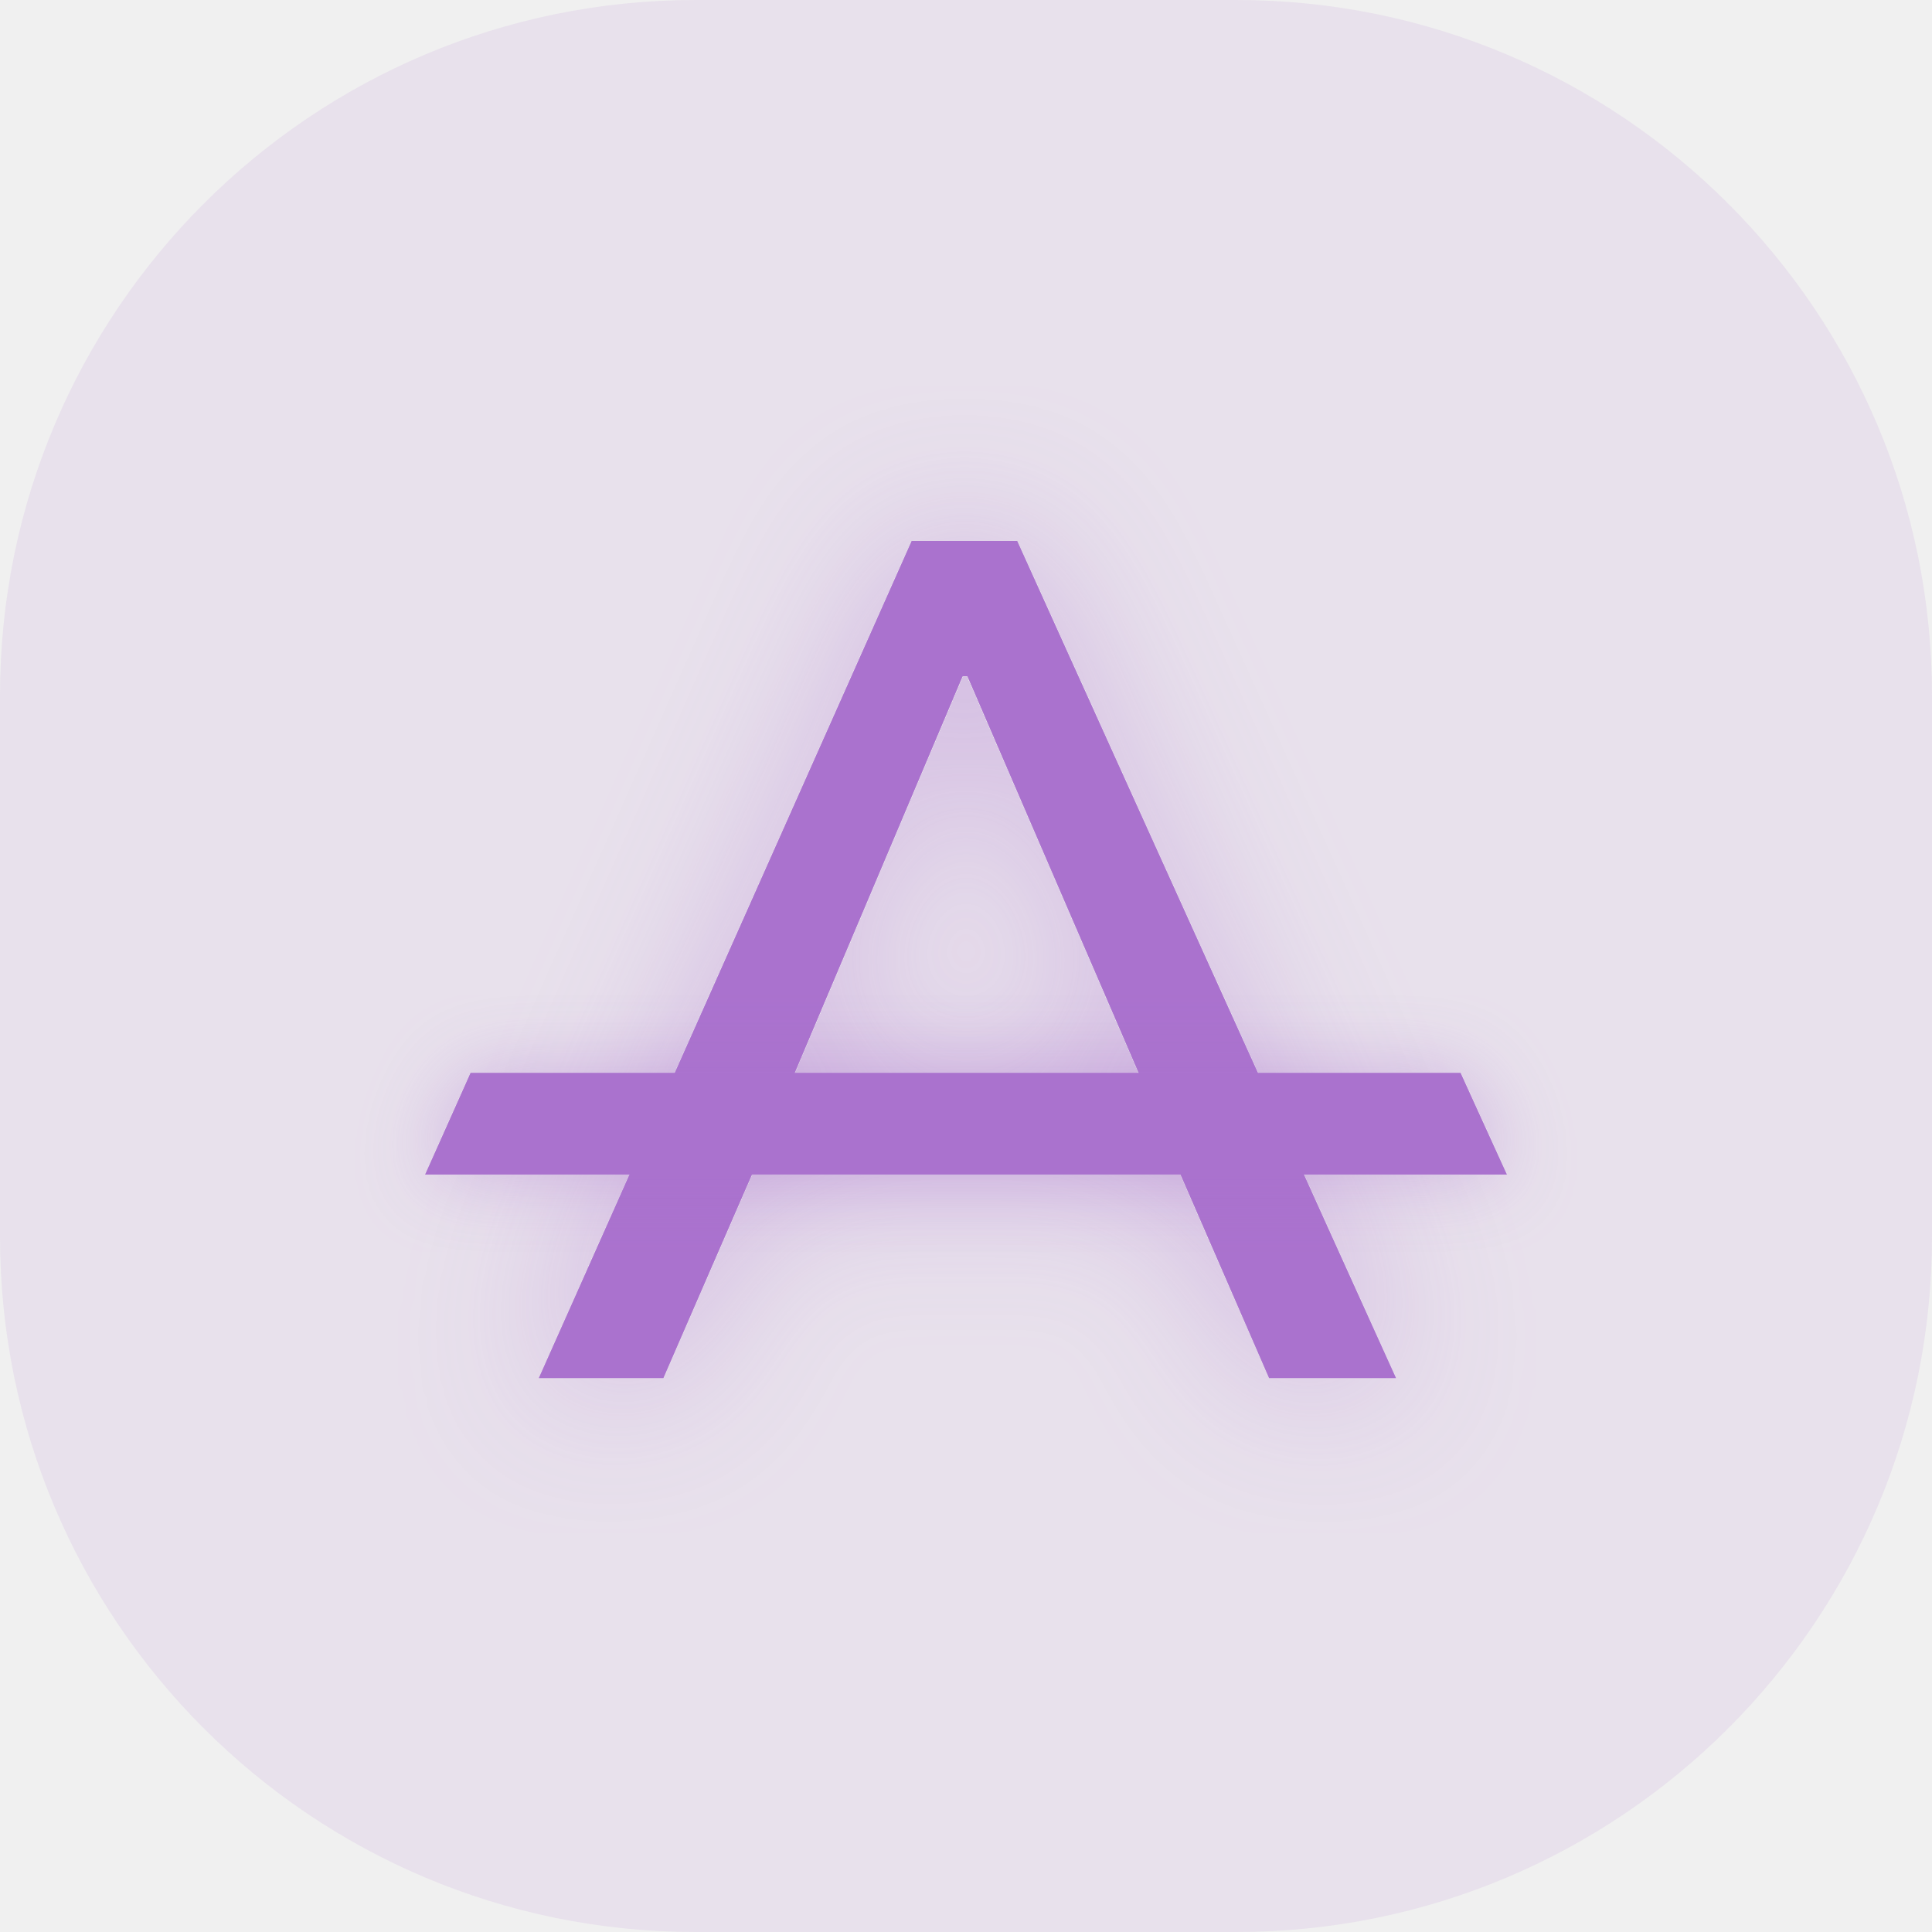
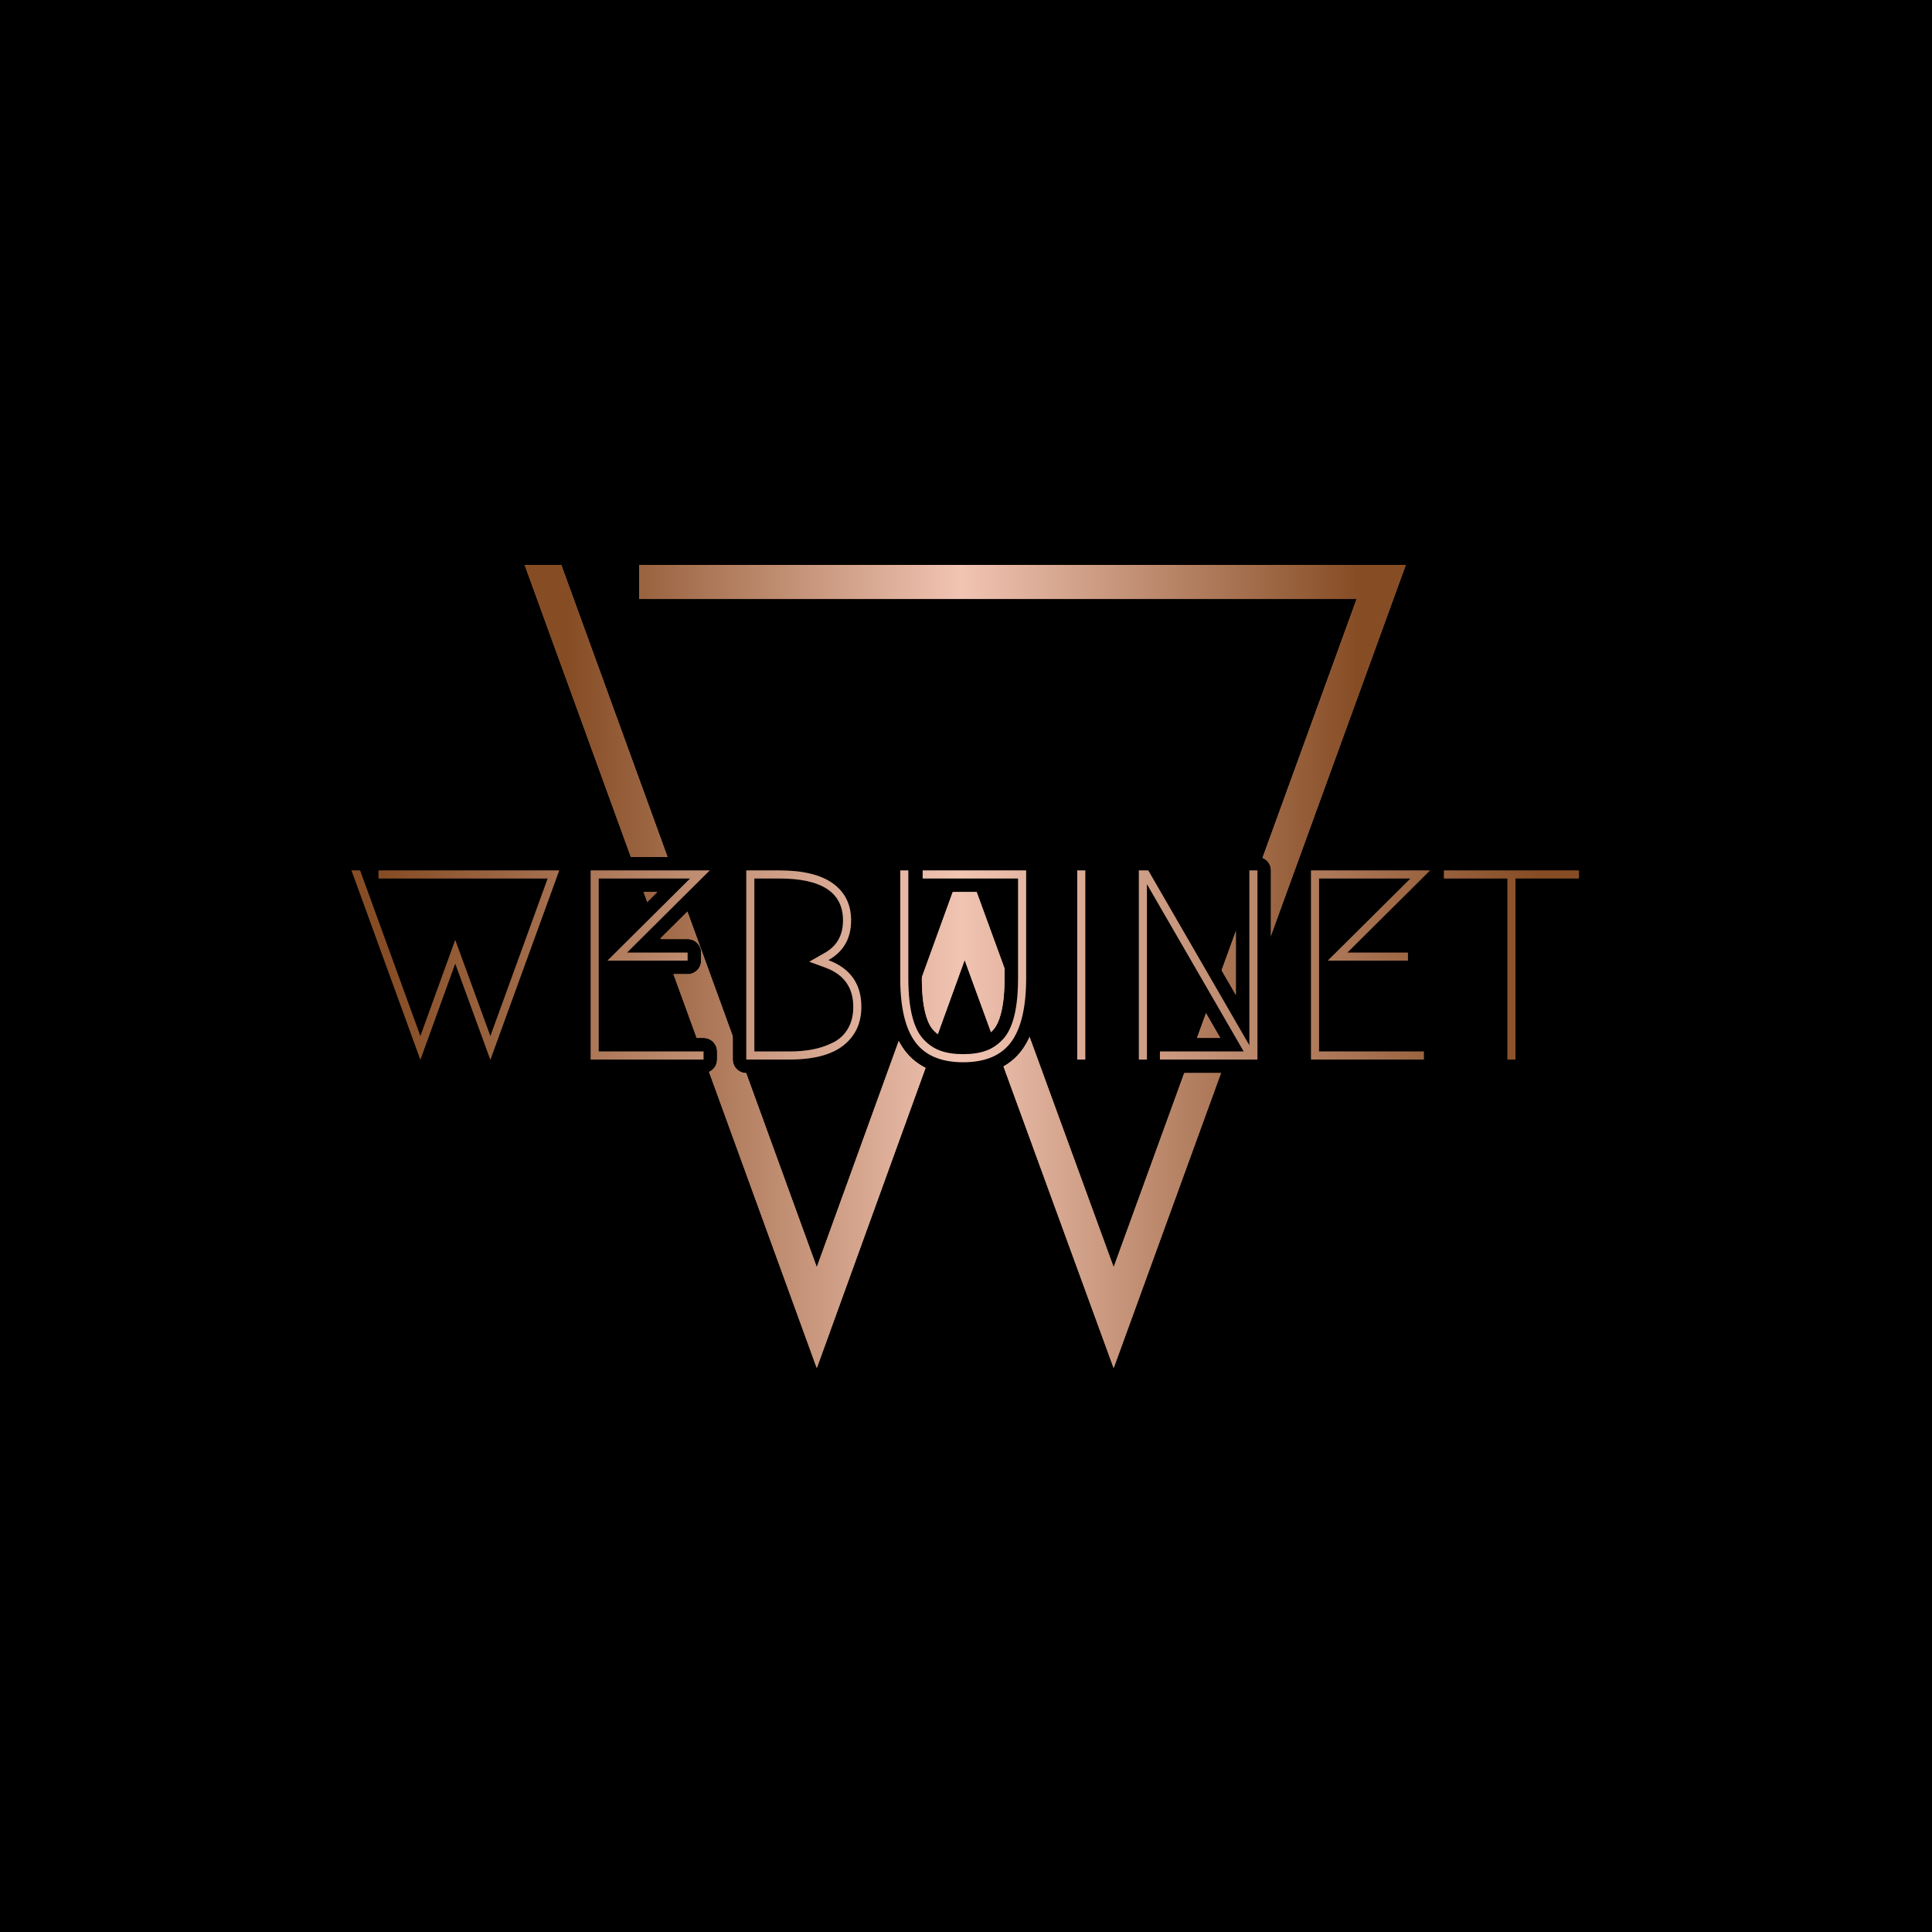
- <svg xmlns="http://www.w3.org/2000/svg" width="50" height="50" viewBox="0 0 50 50" fill="none">
-   <rect width="50" height="50" rx="18" fill="#AA72CE" fill-opacity="0.12" />
-   <g filter="url(#filter0_d_76_4)">
-     <path d="M13.942 35.667L23.592 14H26.327L36.131 35.667H32.843L30.169 29.52L31.521 30.381H18.398L19.843 29.52L17.169 35.667H13.942ZM24.913 17.504L20.242 28.537L19.504 27.83H30.415L29.8 28.537L25.036 17.504H24.913Z" fill="#AA72CE" />
+ <svg xmlns="http://www.w3.org/2000/svg" version="1.1" width="55" height="55" viewBox="0 0 1500 1500">
+   <rect width="1500" height="1500" fill="#000000" />
+   <g transform="matrix(0.6666667,0,0,0.6666667,249.3939,438.5857)">
+     <svg viewBox="0 0 396 247" data-background-color="#000000" preserveAspectRatio="xMidYMid meet" height="935" width="1500">
+       <g id="tight-bounds" transform="matrix(1,0,0,1,0.24,-0.1)">
+         <svg viewBox="0 0 395.52 247.2" height="247.2" width="395.52">
+           <rect width="395.52" height="247.2" fill="url(#90ff3bf0-ffd8-47e9-9131-8ec53239fb3c)" mask="url(#beb316f0-9929-46ce-a602-d53eba9a2ca1)" data-fill-palette-color="tertiary" />
+           <g>
+             <svg />
+           </g>
+           <g>
+             <svg viewBox="0 0 395.52 247.2" height="247.2" width="395.52">
+               <mask id="684aeb9f-56dd-430a-978a-41b3403ece50">
+                 <rect width="395.52" height="247.2" fill="white" />
+                 <g transform="matrix(1,0,0,1,0,89.09955)" id="clone">
+                   <svg viewBox="0 0 395.52 69.001" height="69.001" width="395.52">
+                     <g>
+                       <svg viewBox="0 0 395.52 69.001" height="69.001" width="395.52">
+                         <g>
+                           <svg viewBox="0 0 395.52 69.001" height="69.001" width="395.52">
+                             <g>
+                               <svg viewBox="0 0 395.52 69.001" height="69.001" width="395.52">
+                                 <g id="SvgjsG1272">
+                                   <svg viewBox="0 0 395.52 69.001" height="69.001" width="395.52" id="SvgjsSvg1271">
+                                     <g>
+                                       <svg viewBox="0 0 395.52 69.001" height="69.001" width="395.52">
+                                         <g transform="matrix(1,0,0,1,0,0)">
+                                           <svg width="395.52" viewBox="-2.15 -38 233.13 41.5" height="69.001" data-palette-color="url(#6f9de062-2887-414b-be43-2e83111382c1)">
+                                             <path d="M37.15-33.5L5.85-33.5 5.85-35 39.3-35 26.55 0.05 20.05-17.75 13.6 0.05 0.85-35 2.45-35 13.6-4.35 20.05-22.15 26.55-4.35 37.15-33.5ZM63.05-19.8L63.05-18.3 48.2-18.3 63.5-33.5 46.6-33.5 46.6-1.5 66-1.5 66 0 45.1 0 45.1-35 67.15-35 51.85-19.8 63.05-19.8ZM81.9 0L81.9 0 73.9 0 73.9-35 80-35Q86.6-35 89.95-32.58 93.3-30.15 93.3-25.75L93.3-25.75Q93.3-20.75 89.1-18.4L89.1-18.4Q95.2-16.1 95.2-9.75L95.2-9.75Q95.2-5.25 91.9-2.63 88.6 0 81.9 0ZM75.4-1.5L81.9-1.5Q84.25-1.5 86.2-1.88 88.15-2.25 89.92-3.13 91.7-4 92.7-5.7 93.7-7.4 93.7-9.75L93.7-9.75Q93.7-15.1 88.55-17L88.55-17 85.55-18.1 88.35-19.7Q91.8-21.6 91.8-25.75L91.8-25.75Q91.8-33.5 80-33.5L80-33.5 75.4-33.5 75.4-1.5ZM106.54-33.5L106.54-35 125.69-35 125.69-15.05Q125.69-7.05 122.94-3.28 120.19 0.5 114.04 0.5 107.89 0.5 105.14-3.28 102.39-7.05 102.39-15.05L102.39-15.05 102.39-35 103.89-35 103.89-15.05Q103.89-10.9 104.59-8.08 105.29-5.25 106.69-3.75 108.09-2.25 109.84-1.63 111.59-1 114.04-1 116.49-1 118.24-1.63 119.99-2.25 121.39-3.75 122.79-5.25 123.49-8.08 124.19-10.9 124.19-15.05L124.19-15.05 124.19-33.5 106.54-33.5ZM136.64-35L136.64 0 135.14 0 135.14-35 136.64-35ZM150.44 0L150.44-1.5 165.94-1.5 148.04-32.45 148.04 0 146.54 0 146.54-35 148.29-35 166.99-2.65 166.99-35 168.49-35 168.49 0 150.44 0ZM196.34-19.8L196.34-18.3 181.49-18.3 196.79-33.5 179.89-33.5 179.89-1.5 199.29-1.5 199.29 0 178.39 0 178.39-35 200.44-35 185.14-19.8 196.34-19.8ZM202.98-35L227.98-35 227.98-33.5 216.23-33.5 216.23 0 214.73 0 214.73-33.5 202.98-33.5 202.98-35Z" opacity="1" transform="matrix(1,0,0,1,0,0)" fill="black" class="wordmark-text-0" id="SvgjsPath1270" stroke-width="5" stroke="black" stroke-linejoin="round" />
+                                           </svg>
+                                         </g>
+                                       </svg>
+                                     </g>
+                                   </svg>
+                                 </g>
+                               </svg>
+                             </g>
+                           </svg>
+                         </g>
+                       </svg>
+                     </g>
+                   </svg>
+                 </g>
+               </mask>
+               <g mask="url(#684aeb9f-56dd-430a-978a-41b3403ece50)">
+                 <g>
+                   <path d="M318.186 10.579h-220.752v-10.579h235.916l-89.923 247.2-45.843-125.54-45.491 125.54-89.923-247.2h11.285l78.638 216.168 45.491-125.54 45.843 125.54z" fill="url(#90ff3bf0-ffd8-47e9-9131-8ec53239fb3c)" fill-rule="nonzero" stroke="none" stroke-width="1" stroke-linecap="butt" stroke-linejoin="miter" stroke-miterlimit="10" stroke-dasharray="" stroke-dashoffset="0" font-family="none" font-weight="none" font-size="none" text-anchor="none" style="mix-blend-mode: normal" data-fill-palette-color="tertiary" />
+                 </g>
+               </g>
+               <g transform="matrix(1,0,0,1,0,89.09955)">
+                 <svg viewBox="0 0 395.52 69.001" height="69.001" width="395.52">
+                   <g>
+                     <svg viewBox="0 0 395.52 69.001" height="69.001" width="395.52">
+                       <g>
+                         <svg viewBox="0 0 395.52 69.001" height="69.001" width="395.52">
+                           <g>
+                             <svg viewBox="0 0 395.52 69.001" height="69.001" width="395.52">
+                               <g id="textblocktransform">
+                                 <svg viewBox="0 0 395.52 69.001" height="69.001" width="395.52" id="textblock">
+                                   <g>
+                                     <svg viewBox="0 0 395.52 69.001" height="69.001" width="395.52">
+                                       <g transform="matrix(1,0,0,1,0,0)">
+                                         <svg width="395.52" viewBox="-2.15 -38 233.13 41.5" height="69.001" data-palette-color="url(#6f9de062-2887-414b-be43-2e83111382c1)" />
+                                       </g>
+                                     </svg>
+                                   </g>
+                                 </svg>
+                               </g>
+                             </svg>
+                           </g>
+                         </svg>
+                       </g>
+                     </svg>
+                   </g>
+                 </svg>
+               </g>
+             </svg>
+           </g>
+           <defs />
+           <mask id="c609411e-7183-4421-a21a-a2222ef2dce5">
+             <g id="SvgjsG1282">
+               <svg viewBox="0 0 395.52 247.2" height="247.2" width="395.52">
+                 <g>
+                   <svg />
+                 </g>
+                 <g>
+                   <svg viewBox="0 0 395.52 247.2" height="247.2" width="395.52">
+                     <mask id="SvgjsMask1281">
+                       <rect width="395.52" height="247.2" fill="black" />
+                       <g transform="matrix(1,0,0,1,0,89.09955)" id="SvgjsG1280">
+                         <svg viewBox="0 0 395.52 69.001" height="69.001" width="395.52">
+                           <g>
+                             <svg viewBox="0 0 395.52 69.001" height="69.001" width="395.52">
+                               <g>
+                                 <svg viewBox="0 0 395.52 69.001" height="69.001" width="395.52">
+                                   <g>
+                                     <svg viewBox="0 0 395.52 69.001" height="69.001" width="395.52">
+                                       <g id="SvgjsG1279">
+                                         <svg viewBox="0 0 395.52 69.001" height="69.001" width="395.52" id="SvgjsSvg1278">
+                                           <g>
+                                             <svg viewBox="0 0 395.52 69.001" height="69.001" width="395.52">
+                                               <g transform="matrix(1,0,0,1,0,0)">
+                                                 <svg width="395.52" viewBox="-2.15 -38 233.13 41.5" height="69.001" data-palette-color="url(#6f9de062-2887-414b-be43-2e83111382c1)">
+                                                   <path d="M37.15-33.5L5.85-33.5 5.85-35 39.3-35 26.55 0.05 20.05-17.75 13.6 0.05 0.85-35 2.45-35 13.6-4.35 20.05-22.15 26.55-4.35 37.15-33.5ZM63.05-19.8L63.05-18.3 48.2-18.3 63.5-33.5 46.6-33.5 46.6-1.5 66-1.5 66 0 45.1 0 45.1-35 67.15-35 51.85-19.8 63.05-19.8ZM81.9 0L81.9 0 73.9 0 73.9-35 80-35Q86.6-35 89.95-32.58 93.3-30.15 93.3-25.75L93.3-25.75Q93.3-20.75 89.1-18.4L89.1-18.4Q95.2-16.1 95.2-9.75L95.2-9.75Q95.2-5.25 91.9-2.63 88.6 0 81.9 0ZM75.4-1.5L81.9-1.5Q84.25-1.5 86.2-1.88 88.15-2.25 89.92-3.13 91.7-4 92.7-5.7 93.7-7.4 93.7-9.75L93.7-9.75Q93.7-15.1 88.55-17L88.55-17 85.55-18.1 88.35-19.7Q91.8-21.6 91.8-25.75L91.8-25.75Q91.8-33.5 80-33.5L80-33.5 75.4-33.5 75.4-1.5ZM106.54-33.5L106.54-35 125.69-35 125.69-15.05Q125.69-7.05 122.94-3.28 120.19 0.5 114.04 0.5 107.89 0.5 105.14-3.28 102.39-7.05 102.39-15.05L102.39-15.05 102.39-35 103.89-35 103.89-15.05Q103.89-10.9 104.59-8.08 105.29-5.25 106.69-3.75 108.09-2.25 109.84-1.63 111.59-1 114.04-1 116.49-1 118.24-1.63 119.99-2.25 121.39-3.75 122.79-5.25 123.49-8.08 124.19-10.9 124.19-15.05L124.19-15.05 124.19-33.5 106.54-33.5ZM136.64-35L136.64 0 135.14 0 135.14-35 136.64-35ZM150.44 0L150.44-1.5 165.94-1.5 148.04-32.45 148.04 0 146.54 0 146.54-35 148.29-35 166.99-2.65 166.99-35 168.49-35 168.49 0 150.44 0ZM196.34-19.8L196.34-18.3 181.49-18.3 196.79-33.5 179.89-33.5 179.89-1.5 199.29-1.5 199.29 0 178.39 0 178.39-35 200.44-35 185.14-19.8 196.34-19.8ZM202.98-35L227.98-35 227.98-33.5 216.23-33.5 216.23 0 214.73 0 214.73-33.5 202.98-33.5 202.98-35Z" opacity="1" transform="matrix(1,0,0,1,0,0)" fill="black" class="wordmark-text-0" id="SvgjsPath1277" stroke-width="5" stroke="black" stroke-linejoin="round" />
+                                                 </svg>
+                                               </g>
+                                             </svg>
+                                           </g>
+                                         </svg>
+                                       </g>
+                                     </svg>
+                                   </g>
+                                 </svg>
+                               </g>
+                             </svg>
+                           </g>
+                         </svg>
+                       </g>
+                     </mask>
+                     <g mask="url(#684aeb9f-56dd-430a-978a-41b3403ece50)">
+                       <g>
+                         <path d="M318.186 10.579h-220.752v-10.579h235.916l-89.923 247.2-45.843-125.54-45.491 125.54-89.923-247.2h11.285l78.638 216.168 45.491-125.54 45.843 125.54z" fill="black" fill-rule="nonzero" stroke="none" stroke-width="1" stroke-linecap="butt" stroke-linejoin="miter" stroke-miterlimit="10" stroke-dasharray="" stroke-dashoffset="0" font-family="none" font-weight="none" font-size="none" text-anchor="none" style="mix-blend-mode: normal" />
+                       </g>
+                     </g>
+                     <g transform="matrix(1,0,0,1,0,89.09955)">
+                       <svg viewBox="0 0 395.52 69.001" height="69.001" width="395.52">
+                         <g>
+                           <svg viewBox="0 0 395.52 69.001" height="69.001" width="395.52">
+                             <g>
+                               <svg viewBox="0 0 395.52 69.001" height="69.001" width="395.52">
+                                 <g>
+                                   <svg viewBox="0 0 395.52 69.001" height="69.001" width="395.52">
+                                     <g id="SvgjsG1276">
+                                       <svg viewBox="0 0 395.52 69.001" height="69.001" width="395.52" id="SvgjsSvg1275">
+                                         <g>
+                                           <svg viewBox="0 0 395.52 69.001" height="69.001" width="395.52">
+                                             <g transform="matrix(1,0,0,1,0,0)">
+                                               <svg width="395.52" viewBox="-2.15 -38 233.13 41.5" height="69.001" data-palette-color="url(#6f9de062-2887-414b-be43-2e83111382c1)">
+                                                 <path d="M37.15-33.5L5.85-33.5 5.85-35 39.3-35 26.55 0.05 20.05-17.75 13.6 0.05 0.85-35 2.45-35 13.6-4.35 20.05-22.15 26.55-4.35 37.15-33.5ZM63.05-19.8L63.05-18.3 48.2-18.3 63.5-33.5 46.6-33.5 46.6-1.5 66-1.5 66 0 45.1 0 45.1-35 67.15-35 51.85-19.8 63.05-19.8ZM81.9 0L81.9 0 73.9 0 73.9-35 80-35Q86.6-35 89.95-32.58 93.3-30.15 93.3-25.75L93.3-25.75Q93.3-20.75 89.1-18.4L89.1-18.4Q95.2-16.1 95.2-9.75L95.2-9.75Q95.2-5.25 91.9-2.63 88.6 0 81.9 0ZM75.4-1.5L81.9-1.5Q84.25-1.5 86.2-1.88 88.15-2.25 89.92-3.13 91.7-4 92.7-5.7 93.7-7.4 93.7-9.75L93.7-9.75Q93.7-15.1 88.55-17L88.55-17 85.55-18.1 88.35-19.7Q91.8-21.6 91.8-25.75L91.8-25.75Q91.8-33.5 80-33.5L80-33.5 75.4-33.5 75.4-1.5ZM106.54-33.5L106.54-35 125.69-35 125.69-15.05Q125.69-7.05 122.94-3.28 120.19 0.5 114.04 0.5 107.89 0.5 105.14-3.28 102.39-7.05 102.39-15.05L102.39-15.05 102.39-35 103.89-35 103.89-15.05Q103.89-10.9 104.59-8.08 105.29-5.25 106.69-3.75 108.09-2.25 109.84-1.63 111.59-1 114.04-1 116.49-1 118.24-1.63 119.99-2.25 121.39-3.75 122.79-5.25 123.49-8.08 124.19-10.9 124.19-15.05L124.19-15.05 124.19-33.5 106.54-33.5ZM136.64-35L136.64 0 135.14 0 135.14-35 136.64-35ZM150.44 0L150.44-1.5 165.94-1.5 148.04-32.45 148.04 0 146.54 0 146.54-35 148.29-35 166.99-2.65 166.99-35 168.49-35 168.49 0 150.44 0ZM196.34-19.8L196.34-18.3 181.49-18.3 196.79-33.5 179.89-33.5 179.89-1.5 199.29-1.5 199.29 0 178.39 0 178.39-35 200.44-35 185.14-19.8 196.34-19.8ZM202.98-35L227.98-35 227.98-33.5 216.23-33.5 216.23 0 214.73 0 214.73-33.5 202.98-33.5 202.98-35Z" opacity="1" transform="matrix(1,0,0,1,0,0)" fill="white" class="wordmark-text-0" id="SvgjsPath1274" />
+                                               </svg>
+                                             </g>
+                                           </svg>
+                                         </g>
+                                       </svg>
+                                     </g>
+                                   </svg>
+                                 </g>
+                               </svg>
+                             </g>
+                           </svg>
+                         </g>
+                       </svg>
+                     </g>
+                   </svg>
+                 </g>
+                 <defs>
+                   <mask />
+                 </defs>
+               </svg>
+               <rect width="395.52" height="247.2" fill="black" stroke="none" visibility="hidden" />
+             </g>
+           </mask>
+           <linearGradient x1="0.054" x2="0.941" y1="0.5" y2="0.5" id="6f9de062-2887-414b-be43-2e83111382c1">
+             <stop stop-color="#864d25" offset="0" />
+             <stop stop-color="#f1c4b3" offset="0.498" />
+             <stop stop-color="#864d25" offset="1" />
+           </linearGradient>
+           <rect width="395.52" height="247.2" fill="url(#6f9de062-2887-414b-be43-2e83111382c1)" mask="url(#c609411e-7183-4421-a21a-a2222ef2dce5)" data-fill-palette-color="primary" />
+           <mask id="beb316f0-9929-46ce-a602-d53eba9a2ca1">
+             <g id="SvgjsG1335">
+               <svg viewBox="0 0 395.52 247.2" height="247.2" width="395.52">
+                 <g>
+                   <svg />
+                 </g>
+                 <g>
+                   <svg viewBox="0 0 395.52 247.2" height="247.2" width="395.52">
+                     <mask id="SvgjsMask1334">
+                       <rect width="395.52" height="247.2" fill="black" />
+                       <g transform="matrix(1,0,0,1,0,89.09955)" id="SvgjsG1333">
+                         <svg viewBox="0 0 395.52 69.001" height="69.001" width="395.52">
+                           <g>
+                             <svg viewBox="0 0 395.52 69.001" height="69.001" width="395.52">
+                               <g>
+                                 <svg viewBox="0 0 395.52 69.001" height="69.001" width="395.52">
+                                   <g>
+                                     <svg viewBox="0 0 395.52 69.001" height="69.001" width="395.52">
+                                       <g id="SvgjsG1332">
+                                         <svg viewBox="0 0 395.52 69.001" height="69.001" width="395.52" id="SvgjsSvg1331">
+                                           <g>
+                                             <svg viewBox="0 0 395.52 69.001" height="69.001" width="395.52">
+                                               <g transform="matrix(1,0,0,1,0,0)">
+                                                 <svg width="395.52" viewBox="-2.15 -38 233.13 41.5" height="69.001" data-palette-color="url(#6f9de062-2887-414b-be43-2e83111382c1)">
+                                                   <path d="M37.15-33.5L5.85-33.5 5.85-35 39.3-35 26.55 0.05 20.05-17.75 13.6 0.05 0.85-35 2.45-35 13.6-4.35 20.05-22.15 26.55-4.35 37.15-33.5ZM63.05-19.8L63.05-18.3 48.2-18.3 63.5-33.5 46.6-33.5 46.6-1.5 66-1.5 66 0 45.1 0 45.1-35 67.15-35 51.85-19.8 63.05-19.8ZM81.9 0L81.9 0 73.9 0 73.9-35 80-35Q86.6-35 89.95-32.58 93.3-30.15 93.3-25.75L93.3-25.75Q93.3-20.75 89.1-18.4L89.1-18.4Q95.2-16.1 95.2-9.75L95.2-9.75Q95.2-5.25 91.9-2.63 88.6 0 81.9 0ZM75.4-1.5L81.9-1.5Q84.25-1.5 86.2-1.88 88.15-2.25 89.92-3.13 91.7-4 92.7-5.7 93.7-7.4 93.7-9.75L93.7-9.75Q93.7-15.1 88.55-17L88.55-17 85.55-18.1 88.35-19.7Q91.8-21.6 91.8-25.75L91.8-25.75Q91.8-33.5 80-33.5L80-33.5 75.4-33.5 75.4-1.5ZM106.54-33.5L106.54-35 125.69-35 125.69-15.05Q125.69-7.05 122.94-3.28 120.19 0.5 114.04 0.5 107.89 0.5 105.14-3.28 102.39-7.05 102.39-15.05L102.39-15.05 102.39-35 103.89-35 103.89-15.05Q103.89-10.9 104.59-8.08 105.29-5.25 106.69-3.75 108.09-2.25 109.84-1.63 111.59-1 114.04-1 116.49-1 118.24-1.63 119.99-2.25 121.39-3.75 122.79-5.25 123.49-8.08 124.19-10.9 124.19-15.05L124.19-15.05 124.19-33.5 106.54-33.5ZM136.64-35L136.64 0 135.14 0 135.14-35 136.64-35ZM150.44 0L150.44-1.5 165.94-1.5 148.04-32.45 148.04 0 146.54 0 146.54-35 148.29-35 166.99-2.65 166.99-35 168.49-35 168.49 0 150.44 0ZM196.34-19.8L196.34-18.3 181.49-18.3 196.79-33.5 179.89-33.5 179.89-1.5 199.29-1.5 199.29 0 178.39 0 178.39-35 200.44-35 185.14-19.8 196.34-19.8ZM202.98-35L227.98-35 227.98-33.5 216.23-33.5 216.23 0 214.73 0 214.73-33.5 202.98-33.5 202.98-35Z" opacity="1" transform="matrix(1,0,0,1,0,0)" fill="black" class="wordmark-text-0" id="SvgjsPath1330" stroke-width="5" stroke="black" stroke-linejoin="round" />
+                                                 </svg>
+                                               </g>
+                                             </svg>
+                                           </g>
+                                         </svg>
+                                       </g>
+                                     </svg>
+                                   </g>
+                                 </svg>
+                               </g>
+                             </svg>
+                           </g>
+                         </svg>
+                       </g>
+                     </mask>
+                     <g mask="url(#684aeb9f-56dd-430a-978a-41b3403ece50)">
+                       <g>
+                         <path d="M318.186 10.579h-220.752v-10.579h235.916l-89.923 247.2-45.843-125.54-45.491 125.54-89.923-247.2h11.285l78.638 216.168 45.491-125.54 45.843 125.54z" fill="white" fill-rule="nonzero" stroke="none" stroke-width="1" stroke-linecap="butt" stroke-linejoin="miter" stroke-miterlimit="10" stroke-dasharray="" stroke-dashoffset="0" font-family="none" font-weight="none" font-size="none" text-anchor="none" style="mix-blend-mode: normal" />
+                       </g>
+                     </g>
+                     <g transform="matrix(1,0,0,1,0,89.09955)">
+                       <svg viewBox="0 0 395.52 69.001" height="69.001" width="395.52">
+                         <g>
+                           <svg viewBox="0 0 395.52 69.001" height="69.001" width="395.52">
+                             <g>
+                               <svg viewBox="0 0 395.52 69.001" height="69.001" width="395.52">
+                                 <g>
+                                   <svg viewBox="0 0 395.52 69.001" height="69.001" width="395.52">
+                                     <g id="SvgjsG1329">
+                                       <svg viewBox="0 0 395.52 69.001" height="69.001" width="395.52" id="SvgjsSvg1328">
+                                         <g>
+                                           <svg viewBox="0 0 395.52 69.001" height="69.001" width="395.52">
+                                             <g transform="matrix(1,0,0,1,0,0)">
+                                               <svg width="395.52" viewBox="-2.15 -38 233.13 41.5" height="69.001" data-palette-color="url(#6f9de062-2887-414b-be43-2e83111382c1)" />
+                                             </g>
+                                           </svg>
+                                         </g>
+                                       </svg>
+                                     </g>
+                                   </svg>
+                                 </g>
+                               </svg>
+                             </g>
+                           </svg>
+                         </g>
+                       </svg>
+                     </g>
+                   </svg>
+                 </g>
+                 <defs>
+                   <mask />
+                 </defs>
+                 <mask>
+                   <g id="SvgjsG1327">
+                     <svg viewBox="0 0 395.52 247.2" height="247.2" width="395.52">
+                       <g>
+                         <svg />
+                       </g>
+                       <g>
+                         <svg viewBox="0 0 395.52 247.2" height="247.2" width="395.52">
+                           <mask id="SvgjsMask1326">
+                             <rect width="395.52" height="247.2" fill="black" />
+                             <g transform="matrix(1,0,0,1,0,89.09955)" id="SvgjsG1325">
+                               <svg viewBox="0 0 395.52 69.001" height="69.001" width="395.52">
+                                 <g>
+                                   <svg viewBox="0 0 395.52 69.001" height="69.001" width="395.52">
+                                     <g>
+                                       <svg viewBox="0 0 395.52 69.001" height="69.001" width="395.52">
+                                         <g>
+                                           <svg viewBox="0 0 395.52 69.001" height="69.001" width="395.52">
+                                             <g id="SvgjsG1324">
+                                               <svg viewBox="0 0 395.52 69.001" height="69.001" width="395.52" id="SvgjsSvg1323">
+                                                 <g>
+                                                   <svg viewBox="0 0 395.52 69.001" height="69.001" width="395.52">
+                                                     <g transform="matrix(1,0,0,1,0,0)">
+                                                       <svg width="395.52" viewBox="-2.15 -38 233.13 41.5" height="69.001" data-palette-color="url(#6f9de062-2887-414b-be43-2e83111382c1)">
+                                                         <path d="M37.15-33.5L5.85-33.5 5.85-35 39.3-35 26.55 0.05 20.05-17.75 13.6 0.05 0.85-35 2.45-35 13.6-4.35 20.05-22.15 26.55-4.35 37.15-33.5ZM63.05-19.8L63.05-18.3 48.2-18.3 63.5-33.5 46.6-33.5 46.6-1.5 66-1.5 66 0 45.1 0 45.1-35 67.15-35 51.85-19.8 63.05-19.8ZM81.9 0L81.9 0 73.9 0 73.9-35 80-35Q86.6-35 89.95-32.58 93.3-30.15 93.3-25.75L93.3-25.75Q93.3-20.75 89.1-18.4L89.1-18.4Q95.2-16.1 95.2-9.75L95.2-9.75Q95.2-5.25 91.9-2.63 88.6 0 81.9 0ZM75.4-1.5L81.9-1.5Q84.25-1.5 86.2-1.88 88.15-2.25 89.92-3.13 91.7-4 92.7-5.7 93.7-7.4 93.7-9.75L93.7-9.75Q93.7-15.1 88.55-17L88.55-17 85.55-18.1 88.35-19.7Q91.8-21.6 91.8-25.75L91.8-25.75Q91.8-33.5 80-33.5L80-33.5 75.4-33.5 75.4-1.5ZM106.54-33.5L106.54-35 125.69-35 125.69-15.05Q125.69-7.05 122.94-3.28 120.19 0.5 114.04 0.5 107.89 0.5 105.14-3.28 102.39-7.05 102.39-15.05L102.39-15.05 102.39-35 103.89-35 103.89-15.05Q103.89-10.9 104.59-8.08 105.29-5.25 106.69-3.75 108.09-2.25 109.84-1.63 111.59-1 114.04-1 116.49-1 118.24-1.63 119.99-2.25 121.39-3.75 122.79-5.25 123.49-8.08 124.19-10.9 124.19-15.05L124.19-15.05 124.19-33.5 106.54-33.5ZM136.64-35L136.64 0 135.14 0 135.14-35 136.64-35ZM150.44 0L150.44-1.5 165.94-1.5 148.04-32.45 148.04 0 146.54 0 146.54-35 148.29-35 166.99-2.65 166.99-35 168.49-35 168.49 0 150.44 0ZM196.34-19.8L196.34-18.3 181.49-18.3 196.79-33.5 179.89-33.5 179.89-1.5 199.29-1.5 199.29 0 178.39 0 178.39-35 200.44-35 185.14-19.8 196.34-19.8ZM202.98-35L227.98-35 227.98-33.5 216.23-33.5 216.23 0 214.73 0 214.73-33.5 202.98-33.5 202.98-35Z" opacity="1" transform="matrix(1,0,0,1,0,0)" fill="black" class="wordmark-text-0" id="SvgjsPath1322" stroke-width="5" stroke="black" stroke-linejoin="round" />
+                                                       </svg>
+                                                     </g>
+                                                   </svg>
+                                                 </g>
+                                               </svg>
+                                             </g>
+                                           </svg>
+                                         </g>
+                                       </svg>
+                                     </g>
+                                   </svg>
+                                 </g>
+                               </svg>
+                             </g>
+                           </mask>
+                           <g mask="url(#684aeb9f-56dd-430a-978a-41b3403ece50)">
+                             <g>
+                               <path d="M318.186 10.579h-220.752v-10.579h235.916l-89.923 247.2-45.843-125.54-45.491 125.54-89.923-247.2h11.285l78.638 216.168 45.491-125.54 45.843 125.54z" fill="black" fill-rule="nonzero" stroke="none" stroke-width="1" stroke-linecap="butt" stroke-linejoin="miter" stroke-miterlimit="10" stroke-dasharray="" stroke-dashoffset="0" font-family="none" font-weight="none" font-size="none" text-anchor="none" style="mix-blend-mode: normal" />
+                             </g>
+                           </g>
+                           <g transform="matrix(1,0,0,1,0,89.09955)">
+                             <svg viewBox="0 0 395.52 69.001" height="69.001" width="395.52">
+                               <g>
+                                 <svg viewBox="0 0 395.52 69.001" height="69.001" width="395.52">
+                                   <g>
+                                     <svg viewBox="0 0 395.52 69.001" height="69.001" width="395.52">
+                                       <g>
+                                         <svg viewBox="0 0 395.52 69.001" height="69.001" width="395.52">
+                                           <g id="SvgjsG1321">
+                                             <svg viewBox="0 0 395.52 69.001" height="69.001" width="395.52" id="SvgjsSvg1320">
+                                               <g>
+                                                 <svg viewBox="0 0 395.52 69.001" height="69.001" width="395.52">
+                                                   <g transform="matrix(1,0,0,1,0,0)">
+                                                     <svg width="395.52" viewBox="-2.15 -38 233.13 41.5" height="69.001" data-palette-color="url(#6f9de062-2887-414b-be43-2e83111382c1)">
+                                                       <path d="M37.15-33.5L5.85-33.5 5.85-35 39.3-35 26.55 0.05 20.05-17.75 13.6 0.05 0.85-35 2.45-35 13.6-4.35 20.05-22.15 26.55-4.35 37.15-33.5ZM63.05-19.8L63.05-18.3 48.2-18.3 63.5-33.5 46.6-33.5 46.6-1.5 66-1.5 66 0 45.1 0 45.1-35 67.15-35 51.85-19.8 63.05-19.8ZM81.9 0L81.9 0 73.9 0 73.9-35 80-35Q86.6-35 89.95-32.58 93.3-30.15 93.3-25.75L93.3-25.75Q93.3-20.75 89.1-18.4L89.1-18.4Q95.2-16.1 95.2-9.75L95.2-9.75Q95.2-5.25 91.9-2.63 88.6 0 81.9 0ZM75.4-1.5L81.9-1.5Q84.25-1.5 86.2-1.88 88.15-2.25 89.92-3.13 91.7-4 92.7-5.7 93.7-7.4 93.7-9.75L93.7-9.75Q93.7-15.1 88.55-17L88.55-17 85.55-18.1 88.35-19.7Q91.8-21.6 91.8-25.75L91.8-25.75Q91.8-33.5 80-33.5L80-33.5 75.4-33.5 75.4-1.5ZM106.54-33.5L106.54-35 125.69-35 125.69-15.05Q125.69-7.05 122.94-3.28 120.19 0.5 114.04 0.5 107.89 0.5 105.14-3.28 102.39-7.05 102.39-15.05L102.39-15.05 102.39-35 103.89-35 103.89-15.05Q103.89-10.9 104.59-8.08 105.29-5.25 106.69-3.75 108.09-2.25 109.84-1.63 111.59-1 114.04-1 116.49-1 118.24-1.63 119.99-2.25 121.39-3.75 122.79-5.25 123.49-8.08 124.19-10.9 124.19-15.05L124.19-15.05 124.19-33.5 106.54-33.5ZM136.64-35L136.64 0 135.14 0 135.14-35 136.64-35ZM150.44 0L150.44-1.5 165.94-1.5 148.04-32.45 148.04 0 146.54 0 146.54-35 148.29-35 166.99-2.65 166.99-35 168.49-35 168.49 0 150.44 0ZM196.34-19.8L196.34-18.3 181.49-18.3 196.79-33.5 179.89-33.5 179.89-1.5 199.29-1.5 199.29 0 178.39 0 178.39-35 200.44-35 185.14-19.8 196.34-19.8ZM202.98-35L227.98-35 227.98-33.5 216.23-33.5 216.23 0 214.73 0 214.73-33.5 202.98-33.5 202.98-35Z" opacity="1" transform="matrix(1,0,0,1,0,0)" fill="black" class="wordmark-text-0" id="SvgjsPath1319" />
+                                                     </svg>
+                                                   </g>
+                                                 </svg>
+                                               </g>
+                                             </svg>
+                                           </g>
+                                         </svg>
+                                       </g>
+                                     </svg>
+                                   </g>
+                                 </svg>
+                               </g>
+                             </svg>
+                           </g>
+                         </svg>
+                       </g>
+                       <defs>
+                         <mask />
+                       </defs>
+                     </svg>
+                     <rect width="395.52" height="247.2" fill="black" stroke="none" visibility="hidden" />
+                   </g>
+                 </mask>
+               </svg>
+               <rect width="395.52" height="247.2" fill="black" stroke="none" visibility="hidden" />
+             </g>
+           </mask>
+           <linearGradient x1="0.054" x2="0.941" y1="0.5" y2="0.5" id="90ff3bf0-ffd8-47e9-9131-8ec53239fb3c">
+             <stop stop-color="#864d25" offset="0" />
+             <stop stop-color="#f1c4b3" offset="0.498" />
+             <stop stop-color="#864d25" offset="1" />
+           </linearGradient>
+         </svg>
+         <rect width="395.52" height="247.2" fill="none" stroke="none" visibility="hidden" />
+       </g>
+     </svg>
  </g>
-   <g filter="url(#filter1_d_76_4)">
-     <path d="M12.177 27.764H37.8L39 30.398H11L12.177 27.764Z" fill="#AA72CE" />
-   </g>
-   <defs>
-     <filter id="filter0_d_76_4" x="9.942" y="10" width="30.189" height="29.667" filterUnits="userSpaceOnUse" color-interpolation-filters="sRGB">
-       <feFlood flood-opacity="0" result="BackgroundImageFix" />
-       <feColorMatrix in="SourceAlpha" type="matrix" values="0 0 0 0 0 0 0 0 0 0 0 0 0 0 0 0 0 0 127 0" result="hardAlpha" />
-       <feOffset />
-       <feGaussianBlur stdDeviation="2" />
-       <feComposite in2="hardAlpha" operator="out" />
-       <feColorMatrix type="matrix" values="0 0 0 0 0.667 0 0 0 0 0.447 0 0 0 0 0.808 0 0 0 0.4 0" />
-       <feBlend mode="normal" in2="BackgroundImageFix" result="effect1_dropShadow_76_4" />
-       <feBlend mode="normal" in="SourceGraphic" in2="effect1_dropShadow_76_4" result="shape" />
-     </filter>
-     <filter id="filter1_d_76_4" x="9" y="25.764" width="32" height="6.634" filterUnits="userSpaceOnUse" color-interpolation-filters="sRGB">
-       <feFlood flood-opacity="0" result="BackgroundImageFix" />
-       <feColorMatrix in="SourceAlpha" type="matrix" values="0 0 0 0 0 0 0 0 0 0 0 0 0 0 0 0 0 0 127 0" result="hardAlpha" />
-       <feOffset />
-       <feGaussianBlur stdDeviation="1" />
-       <feComposite in2="hardAlpha" operator="out" />
-       <feColorMatrix type="matrix" values="0 0 0 0 0.667 0 0 0 0 0.447 0 0 0 0 0.808 0 0 0 0.4 0" />
-       <feBlend mode="normal" in2="BackgroundImageFix" result="effect1_dropShadow_76_4" />
-       <feBlend mode="normal" in="SourceGraphic" in2="effect1_dropShadow_76_4" result="shape" />
-     </filter>
-   </defs>
</svg>
